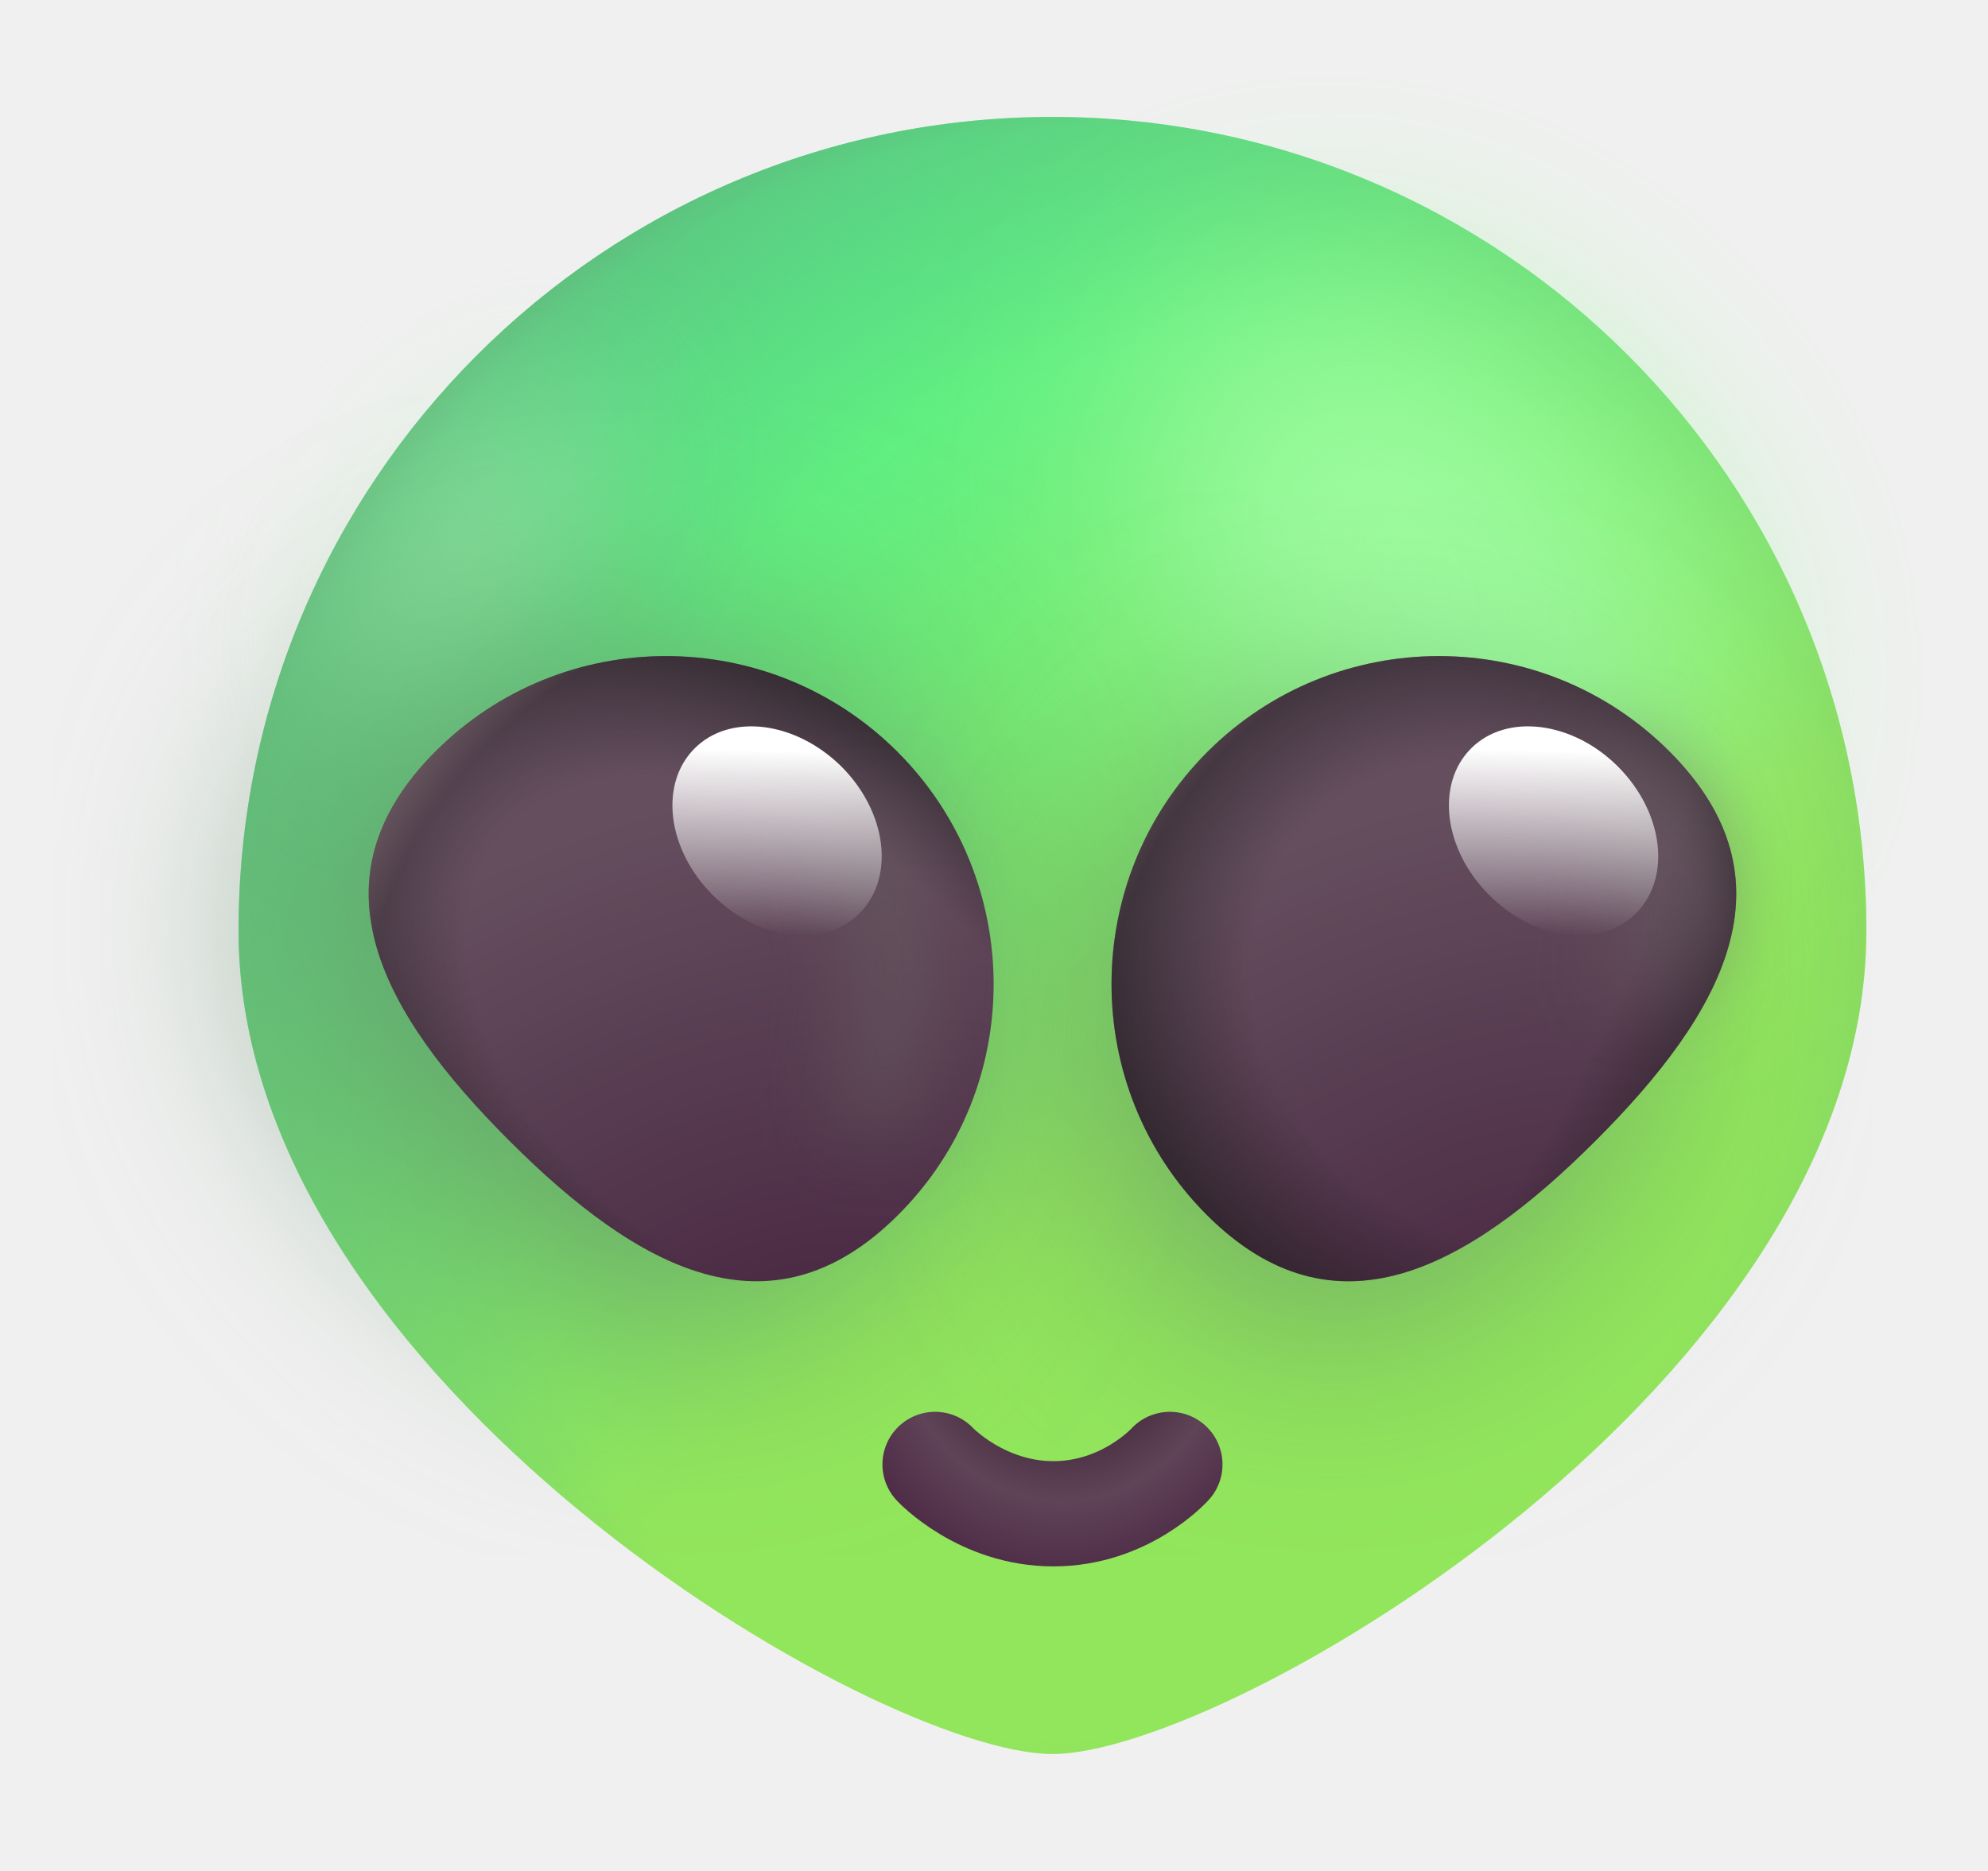
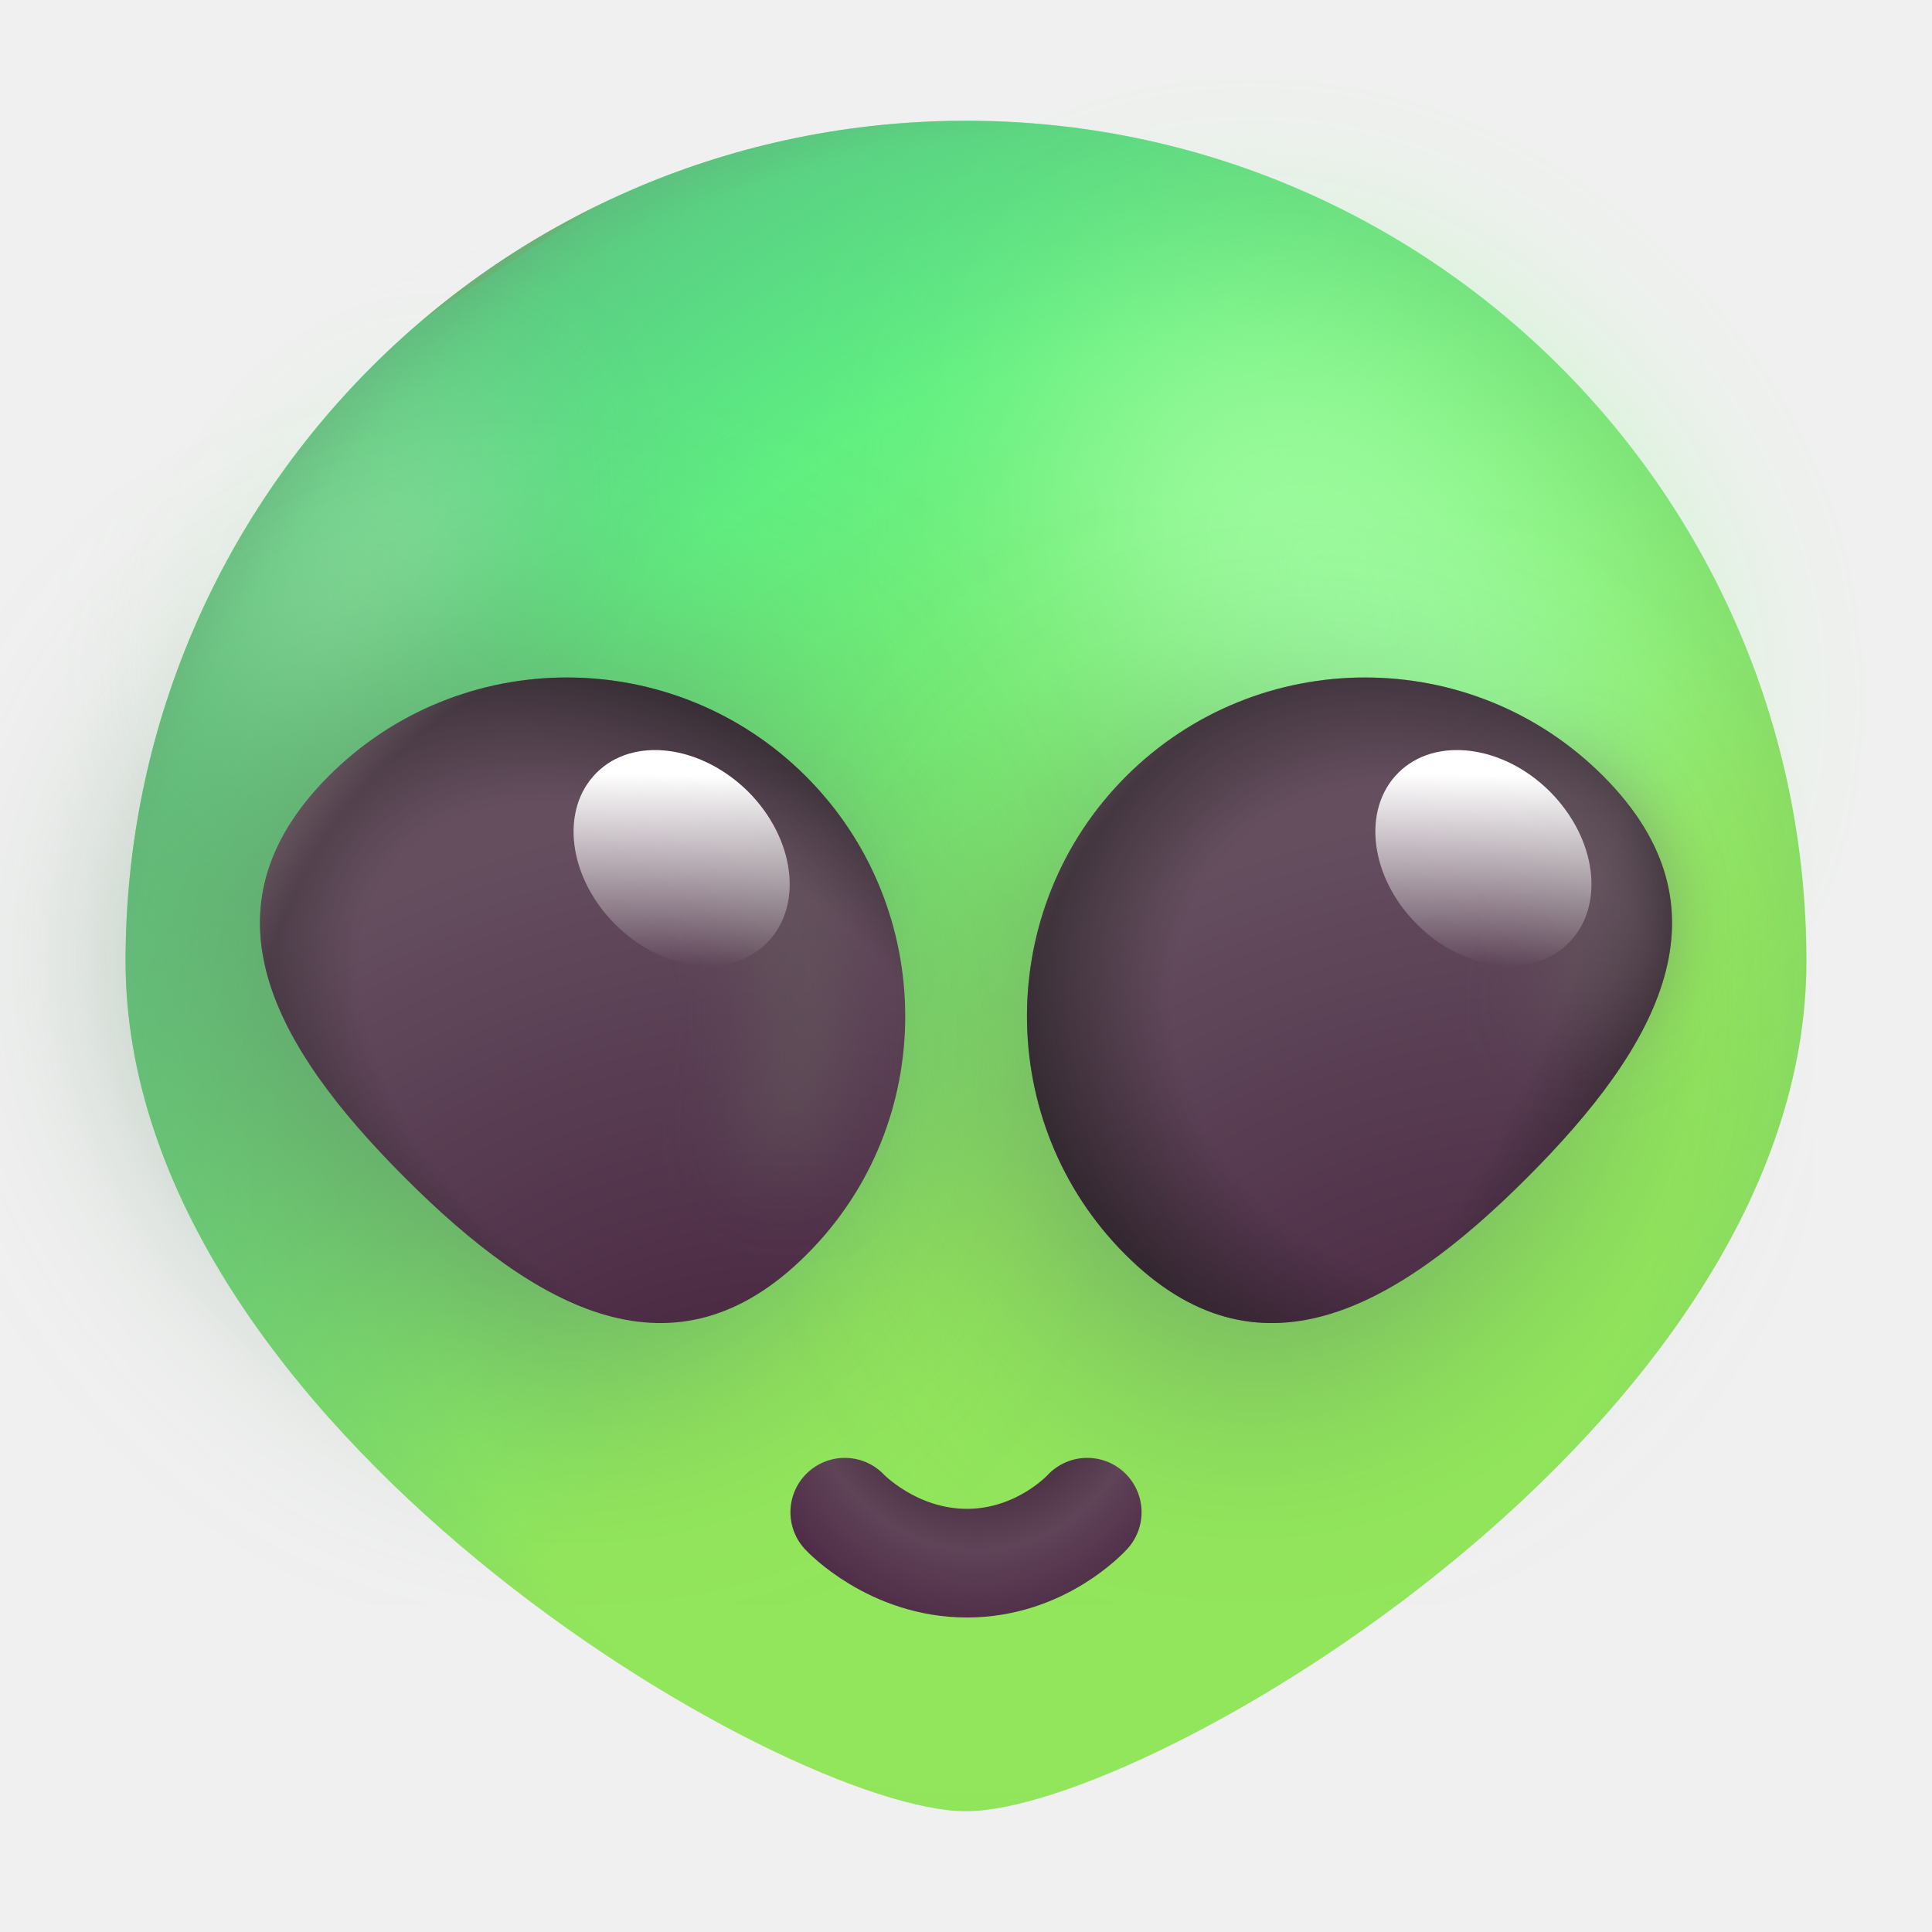
- <svg xmlns="http://www.w3.org/2000/svg" width="34" height="32" viewBox="0 0 34 32" fill="none">
-   <path d="M31.92 15.92C31.92 23.61 21 30 18 30C15 30 4.08 23.61 4.08 15.92C4.08 8.23 10.31 2 18 2C25.69 2 31.92 8.23 31.92 15.92Z" fill="url(#paint0_radial_6888_5229)" />
-   <path d="M31.92 15.92C31.92 23.61 21 30 18 30C15 30 4.08 23.61 4.08 15.92C4.08 8.23 10.31 2 18 2C25.69 2 31.92 8.23 31.92 15.92Z" fill="url(#paint1_radial_6888_5229)" />
-   <path d="M31.92 15.92C31.92 23.61 21 30 18 30C15 30 4.08 23.61 4.08 15.92C4.08 8.23 10.31 2 18 2C25.69 2 31.92 8.23 31.92 15.92Z" fill="url(#paint2_radial_6888_5229)" />
-   <g filter="url(#filter0_f_6888_5229)">
-     <ellipse cx="24.352" cy="9.901" rx="3.801" ry="5.719" transform="rotate(-43.7154 24.3521 9.90094)" fill="#9EFCA0" />
+ <svg xmlns="http://www.w3.org/2000/svg" width="32" height="32" viewBox="0 0 32 32" fill="none">
+   <g clip-path="url(#clip0_6888_5229)">
+     <path d="M29.92 15.92C29.92 23.61 19 30 16 30C13 30 2.08 23.61 2.08 15.92C2.08 8.23 8.31 2 16 2C23.69 2 29.92 8.23 29.92 15.92Z" fill="url(#paint0_radial_6888_5229)" />
+     <path d="M29.92 15.92C29.92 23.61 19 30 16 30C13 30 2.08 23.61 2.08 15.92C2.08 8.23 8.31 2 16 2C23.69 2 29.92 8.23 29.92 15.92Z" fill="url(#paint1_radial_6888_5229)" />
+     <path d="M29.92 15.92C29.92 23.61 19 30 16 30C13 30 2.08 23.61 2.08 15.92C2.08 8.23 8.31 2 16 2C23.69 2 29.92 8.23 29.92 15.92Z" fill="url(#paint2_radial_6888_5229)" />
+     <g filter="url(#filter0_f_6888_5229)">
+       <ellipse cx="22.352" cy="9.901" rx="3.801" ry="5.719" transform="rotate(-43.7154 22.3521 9.90094)" fill="#9EFCA0" />
+     </g>
+     <g filter="url(#filter1_f_6888_5229)">
+       <ellipse rx="1.012" ry="3.253" transform="matrix(-0.823108 -0.567885 -0.567885 0.823108 6.00851 9.5632)" fill="#BAEEBC" fill-opacity="0.75" />
+     </g>
+     <g filter="url(#filter2_f_6888_5229)">
+       <path d="M12.731 21.194C10.415 23.576 7.404 22.623 5.078 20.23C2.751 17.837 2.002 14.933 4.318 12.54C6.633 10.147 10.405 10.158 12.72 12.54C15.036 14.922 15.057 18.812 12.731 21.194Z" fill="#608D6A" fill-opacity="0.75" />
+     </g>
+     <g filter="url(#filter3_f_6888_5229)">
+       <path d="M18.171 21.389C20.021 23.434 22.427 22.616 24.287 20.561C26.146 18.507 26.744 16.015 24.894 13.96C23.043 11.906 20.03 11.916 18.179 13.96C16.328 16.005 16.311 19.345 18.171 21.389Z" fill="#608D6A" fill-opacity="0.75" />
+     </g>
+     <path d="M13.36 20.78C11.18 22.96 8.9 21.7 6.71 19.51C4.52 17.32 3.26 15.05 5.44 12.86C7.62 10.67 11.17 10.68 13.35 12.86C15.53 15.04 15.55 18.6 13.36 20.78Z" fill="url(#paint3_radial_6888_5229)" />
+     <path d="M13.36 20.78C11.18 22.96 8.9 21.7 6.71 19.51C4.52 17.32 3.26 15.05 5.44 12.86C7.62 10.67 11.17 10.68 13.35 12.86C15.53 15.04 15.55 18.6 13.36 20.78Z" fill="url(#paint4_radial_6888_5229)" />
+     <path d="M13.36 20.78C11.18 22.96 8.9 21.7 6.71 19.51C4.52 17.32 3.26 15.05 5.44 12.86C7.62 10.67 11.17 10.68 13.35 12.86C15.53 15.04 15.55 18.6 13.36 20.78Z" fill="url(#paint5_radial_6888_5229)" />
+     <path d="M18.64 20.78C20.82 22.96 23.1 21.7 25.29 19.51C27.48 17.32 28.74 15.05 26.56 12.86C24.38 10.67 20.83 10.68 18.65 12.86C16.47 15.04 16.46 18.6 18.64 20.78Z" fill="url(#paint6_radial_6888_5229)" />
+     <path d="M18.64 20.78C20.82 22.96 23.1 21.7 25.29 19.51C27.48 17.32 28.74 15.05 26.56 12.86C24.38 10.67 20.83 10.68 18.65 12.86C16.47 15.04 16.46 18.6 18.64 20.78Z" fill="url(#paint7_radial_6888_5229)" />
+     <path d="M18.64 20.78C20.82 22.96 23.1 21.7 25.29 19.51C27.48 17.32 28.74 15.05 26.56 12.86C24.38 10.67 20.83 10.68 18.65 12.86C16.47 15.04 16.46 18.6 18.64 20.78Z" fill="url(#paint8_radial_6888_5229)" />
+     <path d="M18.64 20.78C20.82 22.96 23.1 21.7 25.29 19.51C27.48 17.32 28.74 15.05 26.56 12.86C24.38 10.67 20.83 10.68 18.65 12.86C16.47 15.04 16.46 18.6 18.64 20.78Z" fill="url(#paint9_radial_6888_5229)" />
+     <g filter="url(#filter4_f_6888_5229)">
+       <path d="M25.525 13.266C27.158 14.063 26.994 15.735 26.15 16.641" stroke="#686061" stroke-width="0.75" stroke-linecap="round" />
+     </g>
+     <path d="M25.67 13.11C26.45 13.89 26.59 15.01 25.98 15.62C25.37 16.23 24.25 16.09 23.47 15.31C22.69 14.53 22.55 13.41 23.16 12.8C23.77 12.19 24.9 12.34 25.67 13.11Z" fill="url(#paint10_linear_6888_5229)" />
+     <g filter="url(#filter5_f_6888_5229)">
+       <path d="M12.736 14.344C13.178 14.969 13.642 16.81 12.916 18.997" stroke="#686061" stroke-width="0.75" stroke-linecap="round" />
+     </g>
+     <path d="M12.39 13.11C13.17 13.89 13.31 15.01 12.7 15.62C12.09 16.23 10.97 16.09 10.19 15.31C9.41 14.53 9.27 13.41 9.88 12.8C10.49 12.19 11.61 12.34 12.39 13.11Z" fill="url(#paint11_linear_6888_5229)" />
+     <path d="M13.992 25.047C13.992 25.047 14.781 25.891 16.016 25.891C17.25 25.891 18.008 25.047 18.008 25.047" stroke="url(#paint12_radial_6888_5229)" stroke-width="1.8" stroke-linecap="round" stroke-linejoin="round" />
  </g>
-   <g filter="url(#filter1_f_6888_5229)">
-     <ellipse rx="1.012" ry="3.253" transform="matrix(-0.823108 -0.567885 -0.567885 0.823108 8.00851 9.5632)" fill="#BAEEBC" fill-opacity="0.75" />
-   </g>
-   <g filter="url(#filter2_f_6888_5229)">
-     <path d="M14.731 21.194C12.415 23.576 9.404 22.623 7.078 20.23C4.751 17.837 4.002 14.933 6.318 12.54C8.633 10.147 12.405 10.158 14.72 12.54C17.036 14.922 17.057 18.812 14.731 21.194Z" fill="#608D6A" fill-opacity="0.75" />
-   </g>
-   <g filter="url(#filter3_f_6888_5229)">
-     <path d="M20.171 21.389C22.021 23.434 24.427 22.616 26.287 20.561C28.146 18.507 28.744 16.015 26.894 13.96C25.043 11.906 22.03 11.916 20.179 13.96C18.328 16.005 18.311 19.345 20.171 21.389Z" fill="#608D6A" fill-opacity="0.75" />
-   </g>
-   <path d="M15.36 20.78C13.18 22.96 10.9 21.7 8.71 19.51C6.52 17.32 5.26 15.05 7.44 12.86C9.62 10.67 13.17 10.68 15.35 12.86C17.53 15.04 17.55 18.6 15.36 20.78Z" fill="url(#paint3_radial_6888_5229)" />
-   <path d="M15.36 20.78C13.18 22.96 10.9 21.7 8.71 19.51C6.52 17.32 5.26 15.05 7.44 12.86C9.62 10.67 13.17 10.68 15.35 12.86C17.53 15.04 17.55 18.6 15.36 20.78Z" fill="url(#paint4_radial_6888_5229)" />
-   <path d="M15.36 20.78C13.18 22.96 10.9 21.7 8.71 19.51C6.52 17.32 5.26 15.05 7.44 12.86C9.62 10.67 13.17 10.68 15.35 12.86C17.53 15.04 17.55 18.6 15.36 20.78Z" fill="url(#paint5_radial_6888_5229)" />
-   <path d="M20.64 20.78C22.82 22.96 25.1 21.7 27.29 19.51C29.48 17.32 30.74 15.05 28.56 12.86C26.38 10.67 22.83 10.68 20.65 12.86C18.47 15.04 18.46 18.6 20.64 20.78Z" fill="url(#paint6_radial_6888_5229)" />
-   <path d="M20.64 20.78C22.82 22.96 25.1 21.7 27.29 19.51C29.48 17.32 30.74 15.05 28.56 12.86C26.38 10.67 22.83 10.68 20.65 12.86C18.47 15.04 18.46 18.6 20.64 20.78Z" fill="url(#paint7_radial_6888_5229)" />
-   <path d="M20.64 20.78C22.82 22.96 25.1 21.7 27.29 19.51C29.48 17.32 30.74 15.05 28.56 12.86C26.38 10.67 22.83 10.68 20.65 12.86C18.47 15.04 18.46 18.6 20.64 20.78Z" fill="url(#paint8_radial_6888_5229)" />
-   <path d="M20.64 20.78C22.82 22.96 25.1 21.7 27.29 19.51C29.48 17.32 30.74 15.05 28.56 12.86C26.38 10.67 22.83 10.68 20.65 12.86C18.47 15.04 18.46 18.6 20.64 20.78Z" fill="url(#paint9_radial_6888_5229)" />
-   <g filter="url(#filter4_f_6888_5229)">
-     <path d="M27.525 13.266C29.158 14.063 28.994 15.735 28.15 16.641" stroke="#686061" stroke-width="0.75" stroke-linecap="round" />
-   </g>
-   <path d="M27.67 13.11C28.45 13.89 28.59 15.01 27.98 15.62C27.37 16.23 26.25 16.09 25.47 15.31C24.69 14.53 24.55 13.41 25.16 12.8C25.77 12.19 26.9 12.34 27.67 13.11Z" fill="url(#paint10_linear_6888_5229)" />
-   <g filter="url(#filter5_f_6888_5229)">
-     <path d="M14.736 14.344C15.178 14.969 15.642 16.81 14.916 18.997" stroke="#686061" stroke-width="0.75" stroke-linecap="round" />
-   </g>
-   <path d="M14.39 13.11C15.17 13.89 15.31 15.01 14.7 15.62C14.09 16.23 12.97 16.09 12.19 15.31C11.41 14.53 11.27 13.41 11.88 12.8C12.49 12.19 13.61 12.34 14.39 13.11Z" fill="url(#paint11_linear_6888_5229)" />
-   <path d="M15.992 25.047C15.992 25.047 16.781 25.891 18.016 25.891C19.25 25.891 20.008 25.047 20.008 25.047" stroke="url(#paint12_radial_6888_5229)" stroke-width="1.8" stroke-linecap="round" stroke-linejoin="round" />
  <defs>
-     <filter id="filter0_f_6888_5229" x="15.539" y="1.003" width="17.627" height="17.796" filterUnits="userSpaceOnUse" color-interpolation-filters="sRGB">
+     <filter id="filter0_f_6888_5229" x="13.539" y="1.003" width="17.627" height="17.796" filterUnits="userSpaceOnUse" color-interpolation-filters="sRGB">
      <feFlood flood-opacity="0" result="BackgroundImageFix" />
      <feBlend mode="normal" in="SourceGraphic" in2="BackgroundImageFix" result="shape" />
      <feGaussianBlur stdDeviation="2" result="effect1_foregroundBlur_6888_5229" />
    </filter>
-     <filter id="filter1_f_6888_5229" x="2.981" y="3.824" width="10.054" height="11.479" filterUnits="userSpaceOnUse" color-interpolation-filters="sRGB">
+     <filter id="filter1_f_6888_5229" x="0.981" y="3.824" width="10.054" height="11.479" filterUnits="userSpaceOnUse" color-interpolation-filters="sRGB">
      <feFlood flood-opacity="0" result="BackgroundImageFix" />
      <feBlend mode="normal" in="SourceGraphic" in2="BackgroundImageFix" result="shape" />
      <feGaussianBlur stdDeviation="1.5" result="effect1_foregroundBlur_6888_5229" />
    </filter>
-     <filter id="filter2_f_6888_5229" x="0.912" y="6.749" width="19.555" height="19.824" filterUnits="userSpaceOnUse" color-interpolation-filters="sRGB">
+     <filter id="filter2_f_6888_5229" x="-1.088" y="6.749" width="19.555" height="19.824" filterUnits="userSpaceOnUse" color-interpolation-filters="sRGB">
      <feFlood flood-opacity="0" result="BackgroundImageFix" />
      <feBlend mode="normal" in="SourceGraphic" in2="BackgroundImageFix" result="shape" />
      <feGaussianBlur stdDeviation="2" result="effect1_foregroundBlur_6888_5229" />
    </filter>
-     <filter id="filter3_f_6888_5229" x="14.784" y="8.423" width="17.234" height="18.15" filterUnits="userSpaceOnUse" color-interpolation-filters="sRGB">
+     <filter id="filter3_f_6888_5229" x="12.784" y="8.423" width="17.234" height="18.15" filterUnits="userSpaceOnUse" color-interpolation-filters="sRGB">
      <feFlood flood-opacity="0" result="BackgroundImageFix" />
      <feBlend mode="normal" in="SourceGraphic" in2="BackgroundImageFix" result="shape" />
      <feGaussianBlur stdDeviation="2" result="effect1_foregroundBlur_6888_5229" />
    </filter>
-     <filter id="filter4_f_6888_5229" x="25.65" y="11.391" width="5" height="7.125" filterUnits="userSpaceOnUse" color-interpolation-filters="sRGB">
+     <filter id="filter4_f_6888_5229" x="23.65" y="11.391" width="5" height="7.125" filterUnits="userSpaceOnUse" color-interpolation-filters="sRGB">
      <feFlood flood-opacity="0" result="BackgroundImageFix" />
      <feBlend mode="normal" in="SourceGraphic" in2="BackgroundImageFix" result="shape" />
      <feGaussianBlur stdDeviation="0.75" result="effect1_foregroundBlur_6888_5229" />
    </filter>
-     <filter id="filter5_f_6888_5229" x="12.861" y="12.469" width="4.308" height="8.403" filterUnits="userSpaceOnUse" color-interpolation-filters="sRGB">
+     <filter id="filter5_f_6888_5229" x="10.861" y="12.469" width="4.308" height="8.403" filterUnits="userSpaceOnUse" color-interpolation-filters="sRGB">
      <feFlood flood-opacity="0" result="BackgroundImageFix" />
      <feBlend mode="normal" in="SourceGraphic" in2="BackgroundImageFix" result="shape" />
      <feGaussianBlur stdDeviation="0.75" result="effect1_foregroundBlur_6888_5229" />
    </filter>
-     <radialGradient id="paint0_radial_6888_5229" cx="0" cy="0" r="1" gradientUnits="userSpaceOnUse" gradientTransform="translate(25.955 29.1251) rotate(-124.672) scale(29.3341 85.8278)">
+     <radialGradient id="paint0_radial_6888_5229" cx="0" cy="0" r="1" gradientUnits="userSpaceOnUse" gradientTransform="translate(23.955 29.1251) rotate(-124.672) scale(29.3341 85.8278)">
      <stop offset="0.393" stop-color="#92E65B" />
      <stop offset="1" stop-color="#4AF492" />
      <stop offset="1" stop-color="#6BD179" />
    </radialGradient>
-     <radialGradient id="paint1_radial_6888_5229" cx="0" cy="0" r="1" gradientUnits="userSpaceOnUse" gradientTransform="translate(19.6425 17.8126) rotate(-153.522) scale(18.5035 22.2682)">
+     <radialGradient id="paint1_radial_6888_5229" cx="0" cy="0" r="1" gradientUnits="userSpaceOnUse" gradientTransform="translate(17.6425 17.8126) rotate(-153.522) scale(18.5035 22.2682)">
      <stop offset="0.553" stop-color="#67B077" stop-opacity="0" />
      <stop offset="1" stop-color="#67B077" />
    </radialGradient>
-     <radialGradient id="paint2_radial_6888_5229" cx="0" cy="0" r="1" gradientUnits="userSpaceOnUse" gradientTransform="translate(19.6425 17.8126) rotate(-137.076) scale(20.7407 20.4878)">
+     <radialGradient id="paint2_radial_6888_5229" cx="0" cy="0" r="1" gradientUnits="userSpaceOnUse" gradientTransform="translate(17.6425 17.8126) rotate(-137.076) scale(20.7407 20.4878)">
      <stop offset="0.76" stop-color="#608D6A" stop-opacity="0" />
      <stop offset="1" stop-color="#608D6A" />
    </radialGradient>
-     <radialGradient id="paint3_radial_6888_5229" cx="0" cy="0" r="1" gradientUnits="userSpaceOnUse" gradientTransform="translate(14.145 25.1178) rotate(-106.489) scale(11.7042 14.5244)">
+     <radialGradient id="paint3_radial_6888_5229" cx="0" cy="0" r="1" gradientUnits="userSpaceOnUse" gradientTransform="translate(12.145 25.1178) rotate(-106.489) scale(11.7042 14.5244)">
      <stop stop-color="#482641" />
      <stop offset="0.234" stop-color="#4A2943" />
      <stop offset="1" stop-color="#654F5F" />
    </radialGradient>
-     <radialGradient id="paint4_radial_6888_5229" cx="0" cy="0" r="1" gradientUnits="userSpaceOnUse" gradientTransform="translate(13.1738 17.9377) rotate(-142.786) scale(11.105 7.13314)">
+     <radialGradient id="paint4_radial_6888_5229" cx="0" cy="0" r="1" gradientUnits="userSpaceOnUse" gradientTransform="translate(11.1738 17.9377) rotate(-142.786) scale(11.105 7.13314)">
      <stop offset="0.531" stop-color="#1A1819" stop-opacity="0" />
      <stop offset="0.979" stop-color="#1A1819" />
    </radialGradient>
-     <radialGradient id="paint5_radial_6888_5229" cx="0" cy="0" r="1" gradientUnits="userSpaceOnUse" gradientTransform="translate(18.8925 20.6564) rotate(-153.486) scale(15.5407 11.8197)">
+     <radialGradient id="paint5_radial_6888_5229" cx="0" cy="0" r="1" gradientUnits="userSpaceOnUse" gradientTransform="translate(16.8925 20.6564) rotate(-153.486) scale(15.5407 11.8197)">
      <stop offset="0.858" stop-color="#A28D8F" stop-opacity="0" />
      <stop offset="1" stop-color="#A28D8F" />
    </radialGradient>
-     <radialGradient id="paint6_radial_6888_5229" cx="0" cy="0" r="1" gradientUnits="userSpaceOnUse" gradientTransform="translate(26.8465 25.1178) rotate(-106.483) scale(11.7039 14.5197)">
+     <radialGradient id="paint6_radial_6888_5229" cx="0" cy="0" r="1" gradientUnits="userSpaceOnUse" gradientTransform="translate(24.8465 25.1178) rotate(-106.483) scale(11.7039 14.5197)">
      <stop stop-color="#482641" />
      <stop offset="0.234" stop-color="#4A2943" />
      <stop offset="1" stop-color="#654F5F" />
    </radialGradient>
-     <radialGradient id="paint7_radial_6888_5229" cx="0" cy="0" r="1" gradientUnits="userSpaceOnUse" gradientTransform="translate(25.6425 17.1877) rotate(-139.304) scale(9.15014 7.86603)">
+     <radialGradient id="paint7_radial_6888_5229" cx="0" cy="0" r="1" gradientUnits="userSpaceOnUse" gradientTransform="translate(23.6425 17.1877) rotate(-139.304) scale(9.15014 7.86603)">
      <stop offset="0.495" stop-color="#1A1819" stop-opacity="0" />
      <stop offset="0.979" stop-color="#1A1819" />
    </radialGradient>
-     <radialGradient id="paint8_radial_6888_5229" cx="0" cy="0" r="1" gradientUnits="userSpaceOnUse" gradientTransform="translate(19.3925 13.2502) rotate(22.7928) scale(12.7453 20.3749)">
+     <radialGradient id="paint8_radial_6888_5229" cx="0" cy="0" r="1" gradientUnits="userSpaceOnUse" gradientTransform="translate(17.3925 13.2502) rotate(22.7928) scale(12.7453 20.3749)">
      <stop offset="0.713" stop-color="#1A1819" stop-opacity="0" />
      <stop offset="0.979" stop-color="#1A1819" />
    </radialGradient>
-     <radialGradient id="paint9_radial_6888_5229" cx="0" cy="0" r="1" gradientUnits="userSpaceOnUse" gradientTransform="translate(31.5924 20.6564) rotate(-153.478) scale(15.5363 11.8189)">
+     <radialGradient id="paint9_radial_6888_5229" cx="0" cy="0" r="1" gradientUnits="userSpaceOnUse" gradientTransform="translate(29.5924 20.6564) rotate(-153.478) scale(15.5363 11.8189)">
      <stop offset="0.858" stop-color="#A28D8F" stop-opacity="0" />
      <stop offset="1" stop-color="#A28D8F" />
    </radialGradient>
-     <linearGradient id="paint10_linear_6888_5229" x1="26.57" y1="12.054" x2="26.482" y2="16" gradientUnits="userSpaceOnUse">
+     <linearGradient id="paint10_linear_6888_5229" x1="24.57" y1="12.054" x2="24.482" y2="16" gradientUnits="userSpaceOnUse">
      <stop offset="0.198" stop-color="white" />
      <stop offset="1" stop-color="white" stop-opacity="0" />
    </linearGradient>
-     <linearGradient id="paint11_linear_6888_5229" x1="13.29" y1="12.054" x2="13.202" y2="16" gradientUnits="userSpaceOnUse">
+     <linearGradient id="paint11_linear_6888_5229" x1="11.29" y1="12.054" x2="11.202" y2="16" gradientUnits="userSpaceOnUse">
      <stop offset="0.198" stop-color="white" />
      <stop offset="1" stop-color="white" stop-opacity="0" />
    </linearGradient>
-     <radialGradient id="paint12_radial_6888_5229" cx="0" cy="0" r="1" gradientUnits="userSpaceOnUse" gradientTransform="translate(18.1738 22.3126) rotate(90) scale(11.3438 9.83652)">
+     <radialGradient id="paint12_radial_6888_5229" cx="0" cy="0" r="1" gradientUnits="userSpaceOnUse" gradientTransform="translate(16.1738 22.3126) rotate(90) scale(11.3438 9.83652)">
      <stop offset="0.07" stop-color="#2E1529" />
      <stop offset="0.297" stop-color="#5F4357" />
      <stop offset="0.438" stop-color="#4B2744" />
    </radialGradient>
+     <clipPath id="clip0_6888_5229">
+       <rect width="32" height="32" fill="white" />
+     </clipPath>
  </defs>
</svg>
